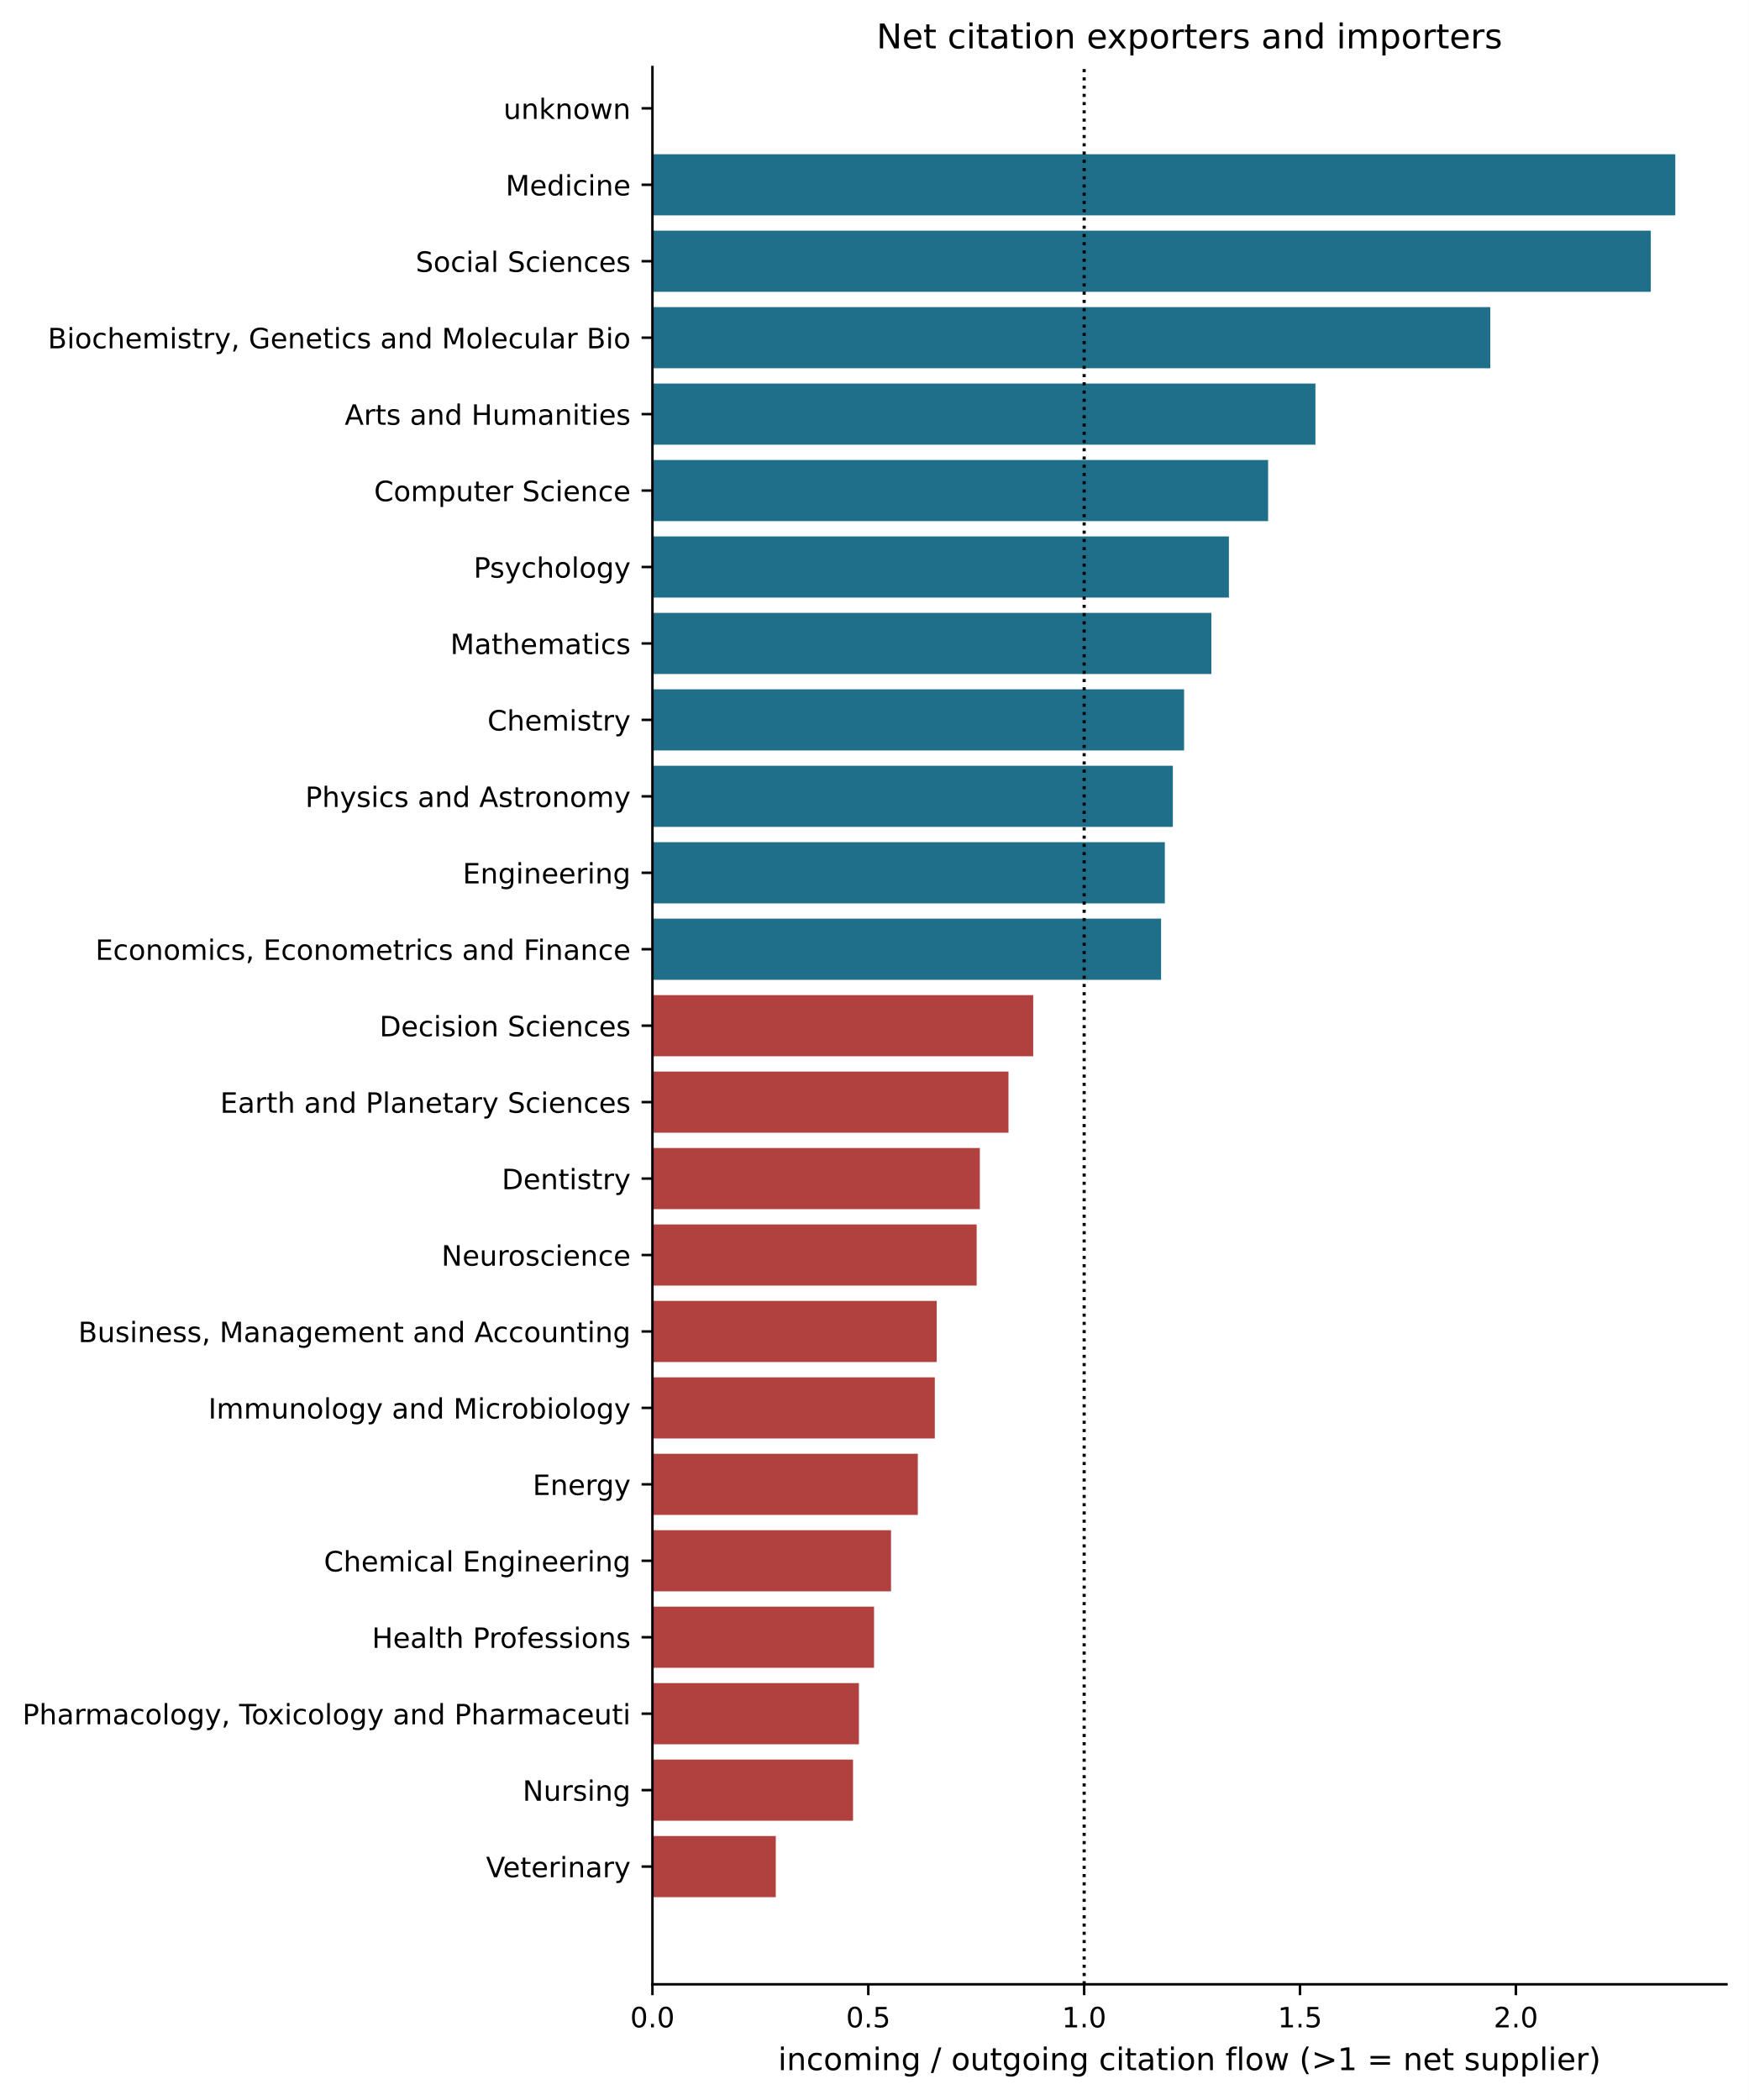
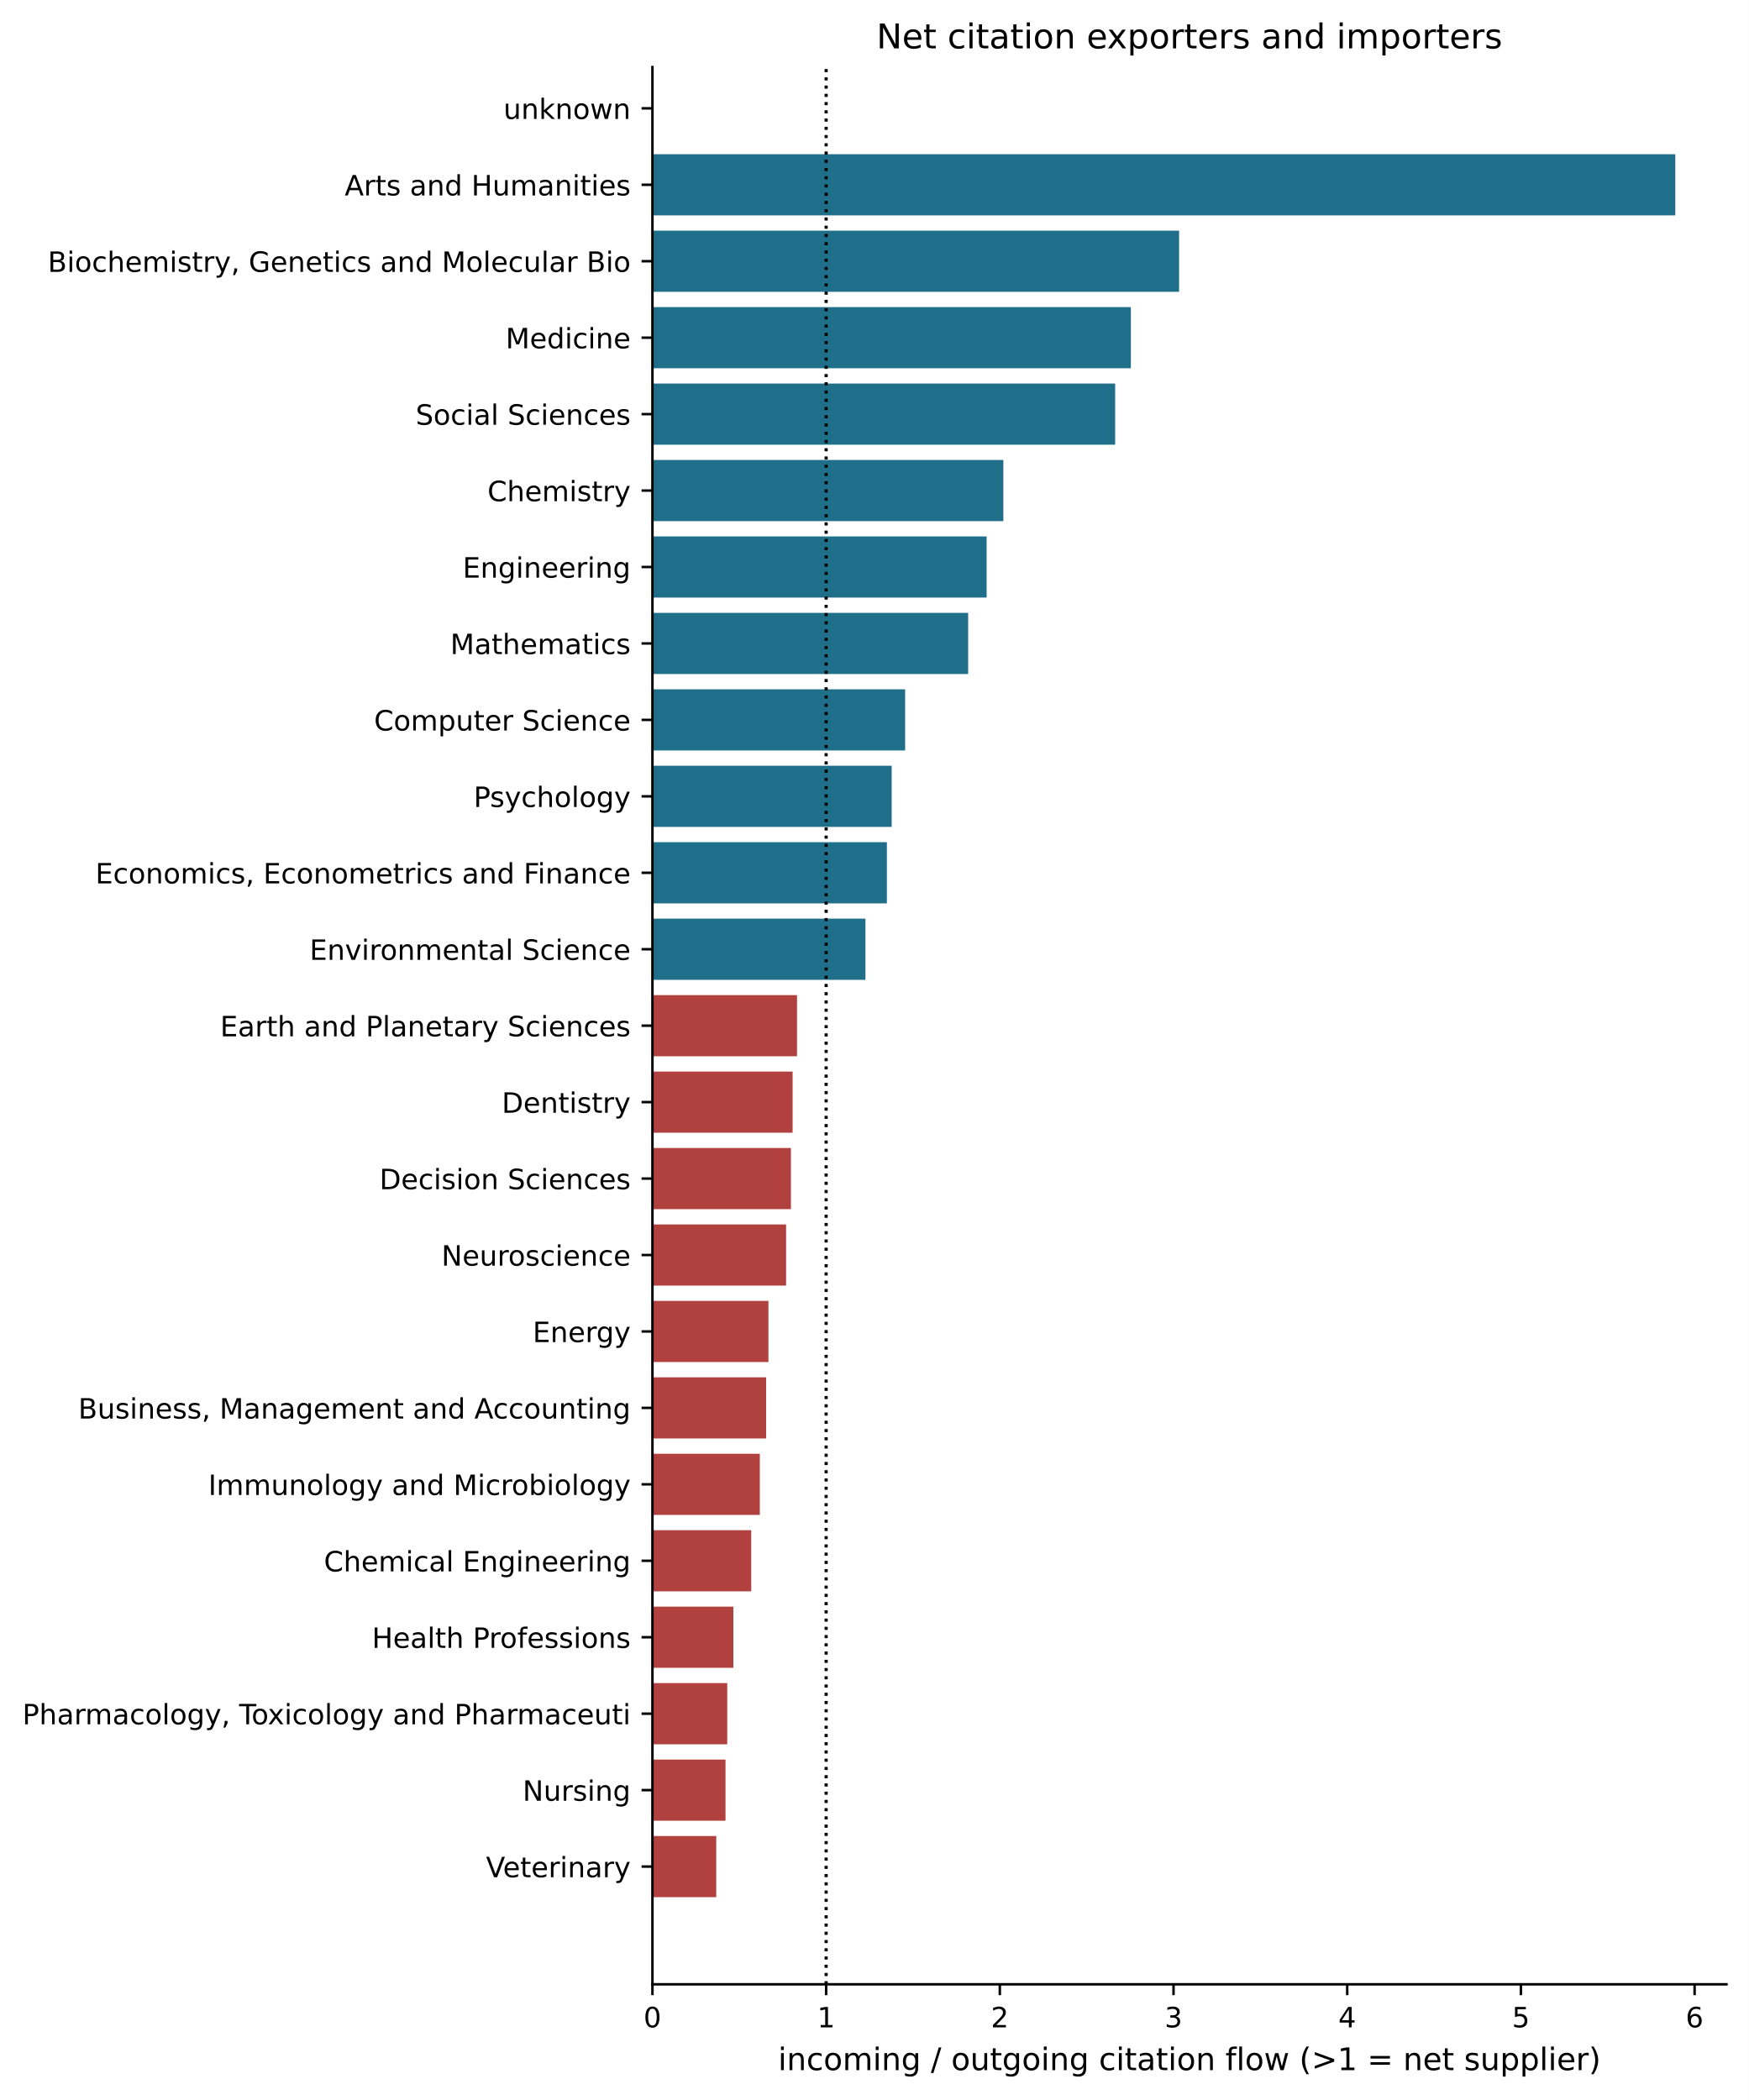
<svg xmlns="http://www.w3.org/2000/svg" xmlns:xlink="http://www.w3.org/1999/xlink" width="562.263pt" height="675.21pt" viewBox="0 0 562.263 675.21" version="1.1">
  <defs>
    <style type="text/css">*{stroke-linejoin: round; stroke-linecap: butt}</style>
  </defs>
  <g id="figure_1">
    <g id="patch_1">
      <path d="M 0 675.21  L 562.263 675.21  L 562.263 0  L 0 0  z " style="fill: #ffffff" />
    </g>
    <g id="axes_1">
      <g id="patch_2">
        <path d="M 209.764 638.009  L 555.063 638.009  L 555.063 21.558  L 209.764 21.558  z " style="fill: #ffffff" />
      </g>
      <g id="patch_3">
-         <path d="M 0 0  z " clip-path="url(#p86d4db52ef)" style="fill: #1f6f8b" />
+         <path d="M 0 0  z " clip-path="url(#p5c59b8a410)" style="fill: #1f6f8b" />
      </g>
      <g id="patch_4">
-         <path d="M 209.764 49.579  L 538.62 49.579  L 538.62 69.242  L 209.764 69.242  z " clip-path="url(#p86d4db52ef)" style="fill: #1f6f8b" />
+         <path d="M 209.764 49.579  L 538.62 49.579  L 538.62 69.242  L 209.764 69.242  z " clip-path="url(#p5c59b8a410)" style="fill: #1f6f8b" />
      </g>
      <g id="patch_5">
-         <path d="M 209.764 74.158  L 530.739 74.158  L 530.739 93.822  L 209.764 93.822  z " clip-path="url(#p86d4db52ef)" style="fill: #1f6f8b" />
+         <path d="M 209.764 74.158  L 379.086 74.158  L 379.086 93.822  L 209.764 93.822  z " clip-path="url(#p5c59b8a410)" style="fill: #1f6f8b" />
      </g>
      <g id="patch_6">
-         <path d="M 209.764 98.738  L 479.139 98.738  L 479.139 118.401  L 209.764 118.401  z " clip-path="url(#p86d4db52ef)" style="fill: #1f6f8b" />
+         <path d="M 209.764 98.738  L 363.577 98.738  L 363.577 118.401  L 209.764 118.401  z " clip-path="url(#p5c59b8a410)" style="fill: #1f6f8b" />
      </g>
      <g id="patch_7">
-         <path d="M 209.764 123.317  L 422.921 123.317  L 422.921 142.98  L 209.764 142.98  z " clip-path="url(#p86d4db52ef)" style="fill: #1f6f8b" />
+         <path d="M 209.764 123.317  L 358.528 123.317  L 358.528 142.98  L 209.764 142.98  z " clip-path="url(#p5c59b8a410)" style="fill: #1f6f8b" />
      </g>
      <g id="patch_8">
-         <path d="M 209.764 147.896  L 407.709 147.896  L 407.709 167.56  L 209.764 167.56  z " clip-path="url(#p86d4db52ef)" style="fill: #1f6f8b" />
+         <path d="M 209.764 147.896  L 322.582 147.896  L 322.582 167.56  L 209.764 167.56  z " clip-path="url(#p5c59b8a410)" style="fill: #1f6f8b" />
      </g>
      <g id="patch_9">
-         <path d="M 209.764 172.476  L 395.103 172.476  L 395.103 192.139  L 209.764 192.139  z " clip-path="url(#p86d4db52ef)" style="fill: #1f6f8b" />
+         <path d="M 209.764 172.476  L 317.207 172.476  L 317.207 192.139  L 209.764 192.139  z " clip-path="url(#p5c59b8a410)" style="fill: #1f6f8b" />
      </g>
      <g id="patch_10">
-         <path d="M 209.764 197.055  L 389.467 197.055  L 389.467 216.719  L 209.764 216.719  z " clip-path="url(#p86d4db52ef)" style="fill: #1f6f8b" />
+         <path d="M 209.764 197.055  L 311.272 197.055  L 311.272 216.719  L 209.764 216.719  z " clip-path="url(#p5c59b8a410)" style="fill: #1f6f8b" />
      </g>
      <g id="patch_11">
-         <path d="M 209.764 221.634  L 380.694 221.634  L 380.694 241.298  L 209.764 241.298  z " clip-path="url(#p86d4db52ef)" style="fill: #1f6f8b" />
+         <path d="M 209.764 221.634  L 291.005 221.634  L 291.005 241.298  L 209.764 241.298  z " clip-path="url(#p5c59b8a410)" style="fill: #1f6f8b" />
      </g>
      <g id="patch_12">
-         <path d="M 209.764 246.214  L 377.079 246.214  L 377.079 265.877  L 209.764 265.877  z " clip-path="url(#p86d4db52ef)" style="fill: #1f6f8b" />
+         <path d="M 209.764 246.214  L 286.684 246.214  L 286.684 265.877  L 209.764 265.877  z " clip-path="url(#p5c59b8a410)" style="fill: #1f6f8b" />
      </g>
      <g id="patch_13">
-         <path d="M 209.764 270.793  L 374.502 270.793  L 374.502 290.457  L 209.764 290.457  z " clip-path="url(#p86d4db52ef)" style="fill: #1f6f8b" />
+         <path d="M 209.764 270.793  L 285.141 270.793  L 285.141 290.457  L 209.764 290.457  z " clip-path="url(#p5c59b8a410)" style="fill: #1f6f8b" />
      </g>
      <g id="patch_14">
-         <path d="M 209.764 295.373  L 373.293 295.373  L 373.293 315.036  L 209.764 315.036  z " clip-path="url(#p86d4db52ef)" style="fill: #1f6f8b" />
+         <path d="M 209.764 295.373  L 278.245 295.373  L 278.245 315.036  L 209.764 315.036  z " clip-path="url(#p5c59b8a410)" style="fill: #1f6f8b" />
      </g>
      <g id="patch_15">
-         <path d="M 209.764 319.952  L 332.184 319.952  L 332.184 339.615  L 209.764 339.615  z " clip-path="url(#p86d4db52ef)" style="fill: #b0413e" />
+         <path d="M 209.764 319.952  L 256.248 319.952  L 256.248 339.615  L 209.764 339.615  z " clip-path="url(#p5c59b8a410)" style="fill: #b0413e" />
      </g>
      <g id="patch_16">
-         <path d="M 209.764 344.531  L 324.233 344.531  L 324.233 364.195  L 209.764 364.195  z " clip-path="url(#p86d4db52ef)" style="fill: #b0413e" />
+         <path d="M 209.764 344.531  L 254.833 344.531  L 254.833 364.195  L 209.764 364.195  z " clip-path="url(#p5c59b8a410)" style="fill: #b0413e" />
      </g>
      <g id="patch_17">
-         <path d="M 209.764 369.111  L 315.025 369.111  L 315.025 388.774  L 209.764 388.774  z " clip-path="url(#p86d4db52ef)" style="fill: #b0413e" />
+         <path d="M 209.764 369.111  L 254.292 369.111  L 254.292 388.774  L 209.764 388.774  z " clip-path="url(#p5c59b8a410)" style="fill: #b0413e" />
      </g>
      <g id="patch_18">
-         <path d="M 209.764 393.69  L 314.006 393.69  L 314.006 413.354  L 209.764 413.354  z " clip-path="url(#p86d4db52ef)" style="fill: #b0413e" />
+         <path d="M 209.764 393.69  L 252.734 393.69  L 252.734 413.354  L 209.764 413.354  z " clip-path="url(#p5c59b8a410)" style="fill: #b0413e" />
      </g>
      <g id="patch_19">
-         <path d="M 209.764 418.27  L 301.157 418.27  L 301.157 437.933  L 209.764 437.933  z " clip-path="url(#p86d4db52ef)" style="fill: #b0413e" />
+         <path d="M 209.764 418.27  L 247.052 418.27  L 247.052 437.933  L 209.764 437.933  z " clip-path="url(#p5c59b8a410)" style="fill: #b0413e" />
      </g>
      <g id="patch_20">
-         <path d="M 209.764 442.849  L 300.547 442.849  L 300.547 462.512  L 209.764 462.512  z " clip-path="url(#p86d4db52ef)" style="fill: #b0413e" />
+         <path d="M 209.764 442.849  L 246.316 442.849  L 246.316 462.512  L 209.764 462.512  z " clip-path="url(#p5c59b8a410)" style="fill: #b0413e" />
      </g>
      <g id="patch_21">
-         <path d="M 209.764 467.428  L 295.086 467.428  L 295.086 487.092  L 209.764 487.092  z " clip-path="url(#p86d4db52ef)" style="fill: #b0413e" />
+         <path d="M 209.764 467.428  L 244.29 467.428  L 244.29 487.092  L 209.764 487.092  z " clip-path="url(#p5c59b8a410)" style="fill: #b0413e" />
      </g>
      <g id="patch_22">
-         <path d="M 209.764 492.008  L 286.47 492.008  L 286.47 511.671  L 209.764 511.671  z " clip-path="url(#p86d4db52ef)" style="fill: #b0413e" />
+         <path d="M 209.764 492.008  L 241.523 492.008  L 241.523 511.671  L 209.764 511.671  z " clip-path="url(#p5c59b8a410)" style="fill: #b0413e" />
      </g>
      <g id="patch_23">
-         <path d="M 209.764 516.587  L 281.011 516.587  L 281.011 536.251  L 209.764 536.251  z " clip-path="url(#p86d4db52ef)" style="fill: #b0413e" />
+         <path d="M 209.764 516.587  L 235.778 516.587  L 235.778 536.251  L 209.764 536.251  z " clip-path="url(#p5c59b8a410)" style="fill: #b0413e" />
      </g>
      <g id="patch_24">
-         <path d="M 209.764 541.166  L 276.147 541.166  L 276.147 560.83  L 209.764 560.83  z " clip-path="url(#p86d4db52ef)" style="fill: #b0413e" />
+         <path d="M 209.764 541.166  L 233.814 541.166  L 233.814 560.83  L 209.764 560.83  z " clip-path="url(#p5c59b8a410)" style="fill: #b0413e" />
      </g>
      <g id="patch_25">
-         <path d="M 209.764 565.746  L 274.253 565.746  L 274.253 585.409  L 209.764 585.409  z " clip-path="url(#p86d4db52ef)" style="fill: #b0413e" />
+         <path d="M 209.764 565.746  L 233.257 565.746  L 233.257 585.409  L 209.764 585.409  z " clip-path="url(#p5c59b8a410)" style="fill: #b0413e" />
      </g>
      <g id="patch_26">
-         <path d="M 209.764 590.325  L 249.422 590.325  L 249.422 609.989  L 209.764 609.989  z " clip-path="url(#p86d4db52ef)" style="fill: #b0413e" />
+         <path d="M 209.764 590.325  L 230.282 590.325  L 230.282 609.989  L 209.764 609.989  z " clip-path="url(#p5c59b8a410)" style="fill: #b0413e" />
      </g>
      <g id="matplotlib.axis_1">
        <g id="xtick_1">
          <g id="line2d_1">
            <defs>
-               <path id="m06a4f97144" d="M 0 0  L 0 3.5  " style="stroke: #000000; stroke-width: 0.8" />
+               <path id="m8c02cec811" d="M 0 0  L 0 3.5  " style="stroke: #000000; stroke-width: 0.8" />
            </defs>
            <g>
-               <use xlink:href="#m06a4f97144" x="209.764" y="638.009" style="stroke: #000000; stroke-width: 0.8" />
+               <use xlink:href="#m8c02cec811" x="209.764" y="638.009" style="stroke: #000000; stroke-width: 0.8" />
            </g>
          </g>
          <g id="text_1">
-             <text style="font-size: 9px; font-family: 'DejaVu Sans', 'Bitstream Vera Sans', 'Computer Modern Sans Serif', 'Lucida Grande', 'Verdana', 'Geneva', 'Lucid', 'Arial', 'Helvetica', 'Avant Garde', sans-serif; text-anchor: middle" x="209.764" y="651.847" transform="rotate(-0 209.7644 651.8471)">0.0</text>
+             <text style="font-size: 9px; font-family: 'DejaVu Sans', 'Bitstream Vera Sans', 'Computer Modern Sans Serif', 'Lucida Grande', 'Verdana', 'Geneva', 'Lucid', 'Arial', 'Helvetica', 'Avant Garde', sans-serif; text-anchor: middle" x="209.764" y="651.847" transform="rotate(-0 209.7644 651.8471)">0</text>
          </g>
        </g>
        <g id="xtick_2">
          <g id="line2d_2">
            <g>
-               <use xlink:href="#m06a4f97144" x="279.164" y="638.009" style="stroke: #000000; stroke-width: 0.8" />
+               <use xlink:href="#m8c02cec811" x="265.608" y="638.009" style="stroke: #000000; stroke-width: 0.8" />
            </g>
          </g>
          <g id="text_2">
-             <text style="font-size: 9px; font-family: 'DejaVu Sans', 'Bitstream Vera Sans', 'Computer Modern Sans Serif', 'Lucida Grande', 'Verdana', 'Geneva', 'Lucid', 'Arial', 'Helvetica', 'Avant Garde', sans-serif; text-anchor: middle" x="279.164" y="651.847" transform="rotate(-0 279.1643 651.8471)">0.5</text>
+             <text style="font-size: 9px; font-family: 'DejaVu Sans', 'Bitstream Vera Sans', 'Computer Modern Sans Serif', 'Lucida Grande', 'Verdana', 'Geneva', 'Lucid', 'Arial', 'Helvetica', 'Avant Garde', sans-serif; text-anchor: middle" x="265.608" y="651.847" transform="rotate(-0 265.6079 651.8471)">1</text>
          </g>
        </g>
        <g id="xtick_3">
          <g id="line2d_3">
            <g>
-               <use xlink:href="#m06a4f97144" x="348.564" y="638.009" style="stroke: #000000; stroke-width: 0.8" />
+               <use xlink:href="#m8c02cec811" x="321.451" y="638.009" style="stroke: #000000; stroke-width: 0.8" />
            </g>
          </g>
          <g id="text_3">
-             <text style="font-size: 9px; font-family: 'DejaVu Sans', 'Bitstream Vera Sans', 'Computer Modern Sans Serif', 'Lucida Grande', 'Verdana', 'Geneva', 'Lucid', 'Arial', 'Helvetica', 'Avant Garde', sans-serif; text-anchor: middle" x="348.564" y="651.847" transform="rotate(-0 348.5643 651.8471)">1.0</text>
+             <text style="font-size: 9px; font-family: 'DejaVu Sans', 'Bitstream Vera Sans', 'Computer Modern Sans Serif', 'Lucida Grande', 'Verdana', 'Geneva', 'Lucid', 'Arial', 'Helvetica', 'Avant Garde', sans-serif; text-anchor: middle" x="321.451" y="651.847" transform="rotate(-0 321.4513 651.8471)">2</text>
          </g>
        </g>
        <g id="xtick_4">
          <g id="line2d_4">
            <g>
-               <use xlink:href="#m06a4f97144" x="417.964" y="638.009" style="stroke: #000000; stroke-width: 0.8" />
+               <use xlink:href="#m8c02cec811" x="377.295" y="638.009" style="stroke: #000000; stroke-width: 0.8" />
            </g>
          </g>
          <g id="text_4">
-             <text style="font-size: 9px; font-family: 'DejaVu Sans', 'Bitstream Vera Sans', 'Computer Modern Sans Serif', 'Lucida Grande', 'Verdana', 'Geneva', 'Lucid', 'Arial', 'Helvetica', 'Avant Garde', sans-serif; text-anchor: middle" x="417.964" y="651.847" transform="rotate(-0 417.9643 651.8471)">1.5</text>
+             <text style="font-size: 9px; font-family: 'DejaVu Sans', 'Bitstream Vera Sans', 'Computer Modern Sans Serif', 'Lucida Grande', 'Verdana', 'Geneva', 'Lucid', 'Arial', 'Helvetica', 'Avant Garde', sans-serif; text-anchor: middle" x="377.295" y="651.847" transform="rotate(-0 377.2948 651.8471)">3</text>
          </g>
        </g>
        <g id="xtick_5">
          <g id="line2d_5">
            <g>
-               <use xlink:href="#m06a4f97144" x="487.364" y="638.009" style="stroke: #000000; stroke-width: 0.8" />
+               <use xlink:href="#m8c02cec811" x="433.138" y="638.009" style="stroke: #000000; stroke-width: 0.8" />
            </g>
          </g>
          <g id="text_5">
-             <text style="font-size: 9px; font-family: 'DejaVu Sans', 'Bitstream Vera Sans', 'Computer Modern Sans Serif', 'Lucida Grande', 'Verdana', 'Geneva', 'Lucid', 'Arial', 'Helvetica', 'Avant Garde', sans-serif; text-anchor: middle" x="487.364" y="651.847" transform="rotate(-0 487.3643 651.8471)">2.0</text>
-           </g>
-         </g>
-         <g id="text_6">
+             <text style="font-size: 9px; font-family: 'DejaVu Sans', 'Bitstream Vera Sans', 'Computer Modern Sans Serif', 'Lucida Grande', 'Verdana', 'Geneva', 'Lucid', 'Arial', 'Helvetica', 'Avant Garde', sans-serif; text-anchor: middle" x="433.138" y="651.847" transform="rotate(-0 433.1383 651.8471)">4</text>
+           </g>
+         </g>
+         <g id="xtick_6">
+           <g id="line2d_6">
+             <g>
+               <use xlink:href="#m8c02cec811" x="488.982" y="638.009" style="stroke: #000000; stroke-width: 0.8" />
+             </g>
+           </g>
+           <g id="text_6">
+             <text style="font-size: 9px; font-family: 'DejaVu Sans', 'Bitstream Vera Sans', 'Computer Modern Sans Serif', 'Lucida Grande', 'Verdana', 'Geneva', 'Lucid', 'Arial', 'Helvetica', 'Avant Garde', sans-serif; text-anchor: middle" x="488.982" y="651.847" transform="rotate(-0 488.9818 651.8471)">5</text>
+           </g>
+         </g>
+         <g id="xtick_7">
+           <g id="line2d_7">
+             <g>
+               <use xlink:href="#m8c02cec811" x="544.825" y="638.009" style="stroke: #000000; stroke-width: 0.8" />
+             </g>
+           </g>
+           <g id="text_7">
+             <text style="font-size: 9px; font-family: 'DejaVu Sans', 'Bitstream Vera Sans', 'Computer Modern Sans Serif', 'Lucida Grande', 'Verdana', 'Geneva', 'Lucid', 'Arial', 'Helvetica', 'Avant Garde', sans-serif; text-anchor: middle" x="544.825" y="651.847" transform="rotate(-0 544.8253 651.8471)">6</text>
+           </g>
+         </g>
+         <g id="text_8">
          <text style="font-size: 10px; font-family: 'DejaVu Sans', 'Bitstream Vera Sans', 'Computer Modern Sans Serif', 'Lucida Grande', 'Verdana', 'Geneva', 'Lucid', 'Arial', 'Helvetica', 'Avant Garde', sans-serif; text-anchor: middle" x="382.414" y="665.608" transform="rotate(-0 382.4138 665.6076)">incoming / outgoing citation flow  (&gt;1 = net supplier)</text>
        </g>
      </g>
      <g id="matplotlib.axis_2">
        <g id="ytick_1">
-           <g id="line2d_6">
+           <g id="line2d_8">
            <defs>
-               <path id="mdd00370a38" d="M 0 0  L -3.5 0  " style="stroke: #000000; stroke-width: 0.8" />
+               <path id="me75daa19a9" d="M 0 0  L -3.5 0  " style="stroke: #000000; stroke-width: 0.8" />
            </defs>
            <g>
-               <use xlink:href="#mdd00370a38" x="209.764" y="34.831" style="stroke: #000000; stroke-width: 0.8" />
-             </g>
-           </g>
-           <g id="text_7">
+               <use xlink:href="#me75daa19a9" x="209.764" y="34.831" style="stroke: #000000; stroke-width: 0.8" />
+             </g>
+           </g>
+           <g id="text_9">
            <text style="font-size: 9px; font-family: 'DejaVu Sans', 'Bitstream Vera Sans', 'Computer Modern Sans Serif', 'Lucida Grande', 'Verdana', 'Geneva', 'Lucid', 'Arial', 'Helvetica', 'Avant Garde', sans-serif; text-anchor: end" x="202.764" y="38.25" transform="rotate(-0 202.7644 38.25044)">unknown</text>
          </g>
        </g>
        <g id="ytick_2">
-           <g id="line2d_7">
-             <g>
-               <use xlink:href="#mdd00370a38" x="209.764" y="59.411" style="stroke: #000000; stroke-width: 0.8" />
-             </g>
-           </g>
-           <g id="text_8">
-             <text style="font-size: 9px; font-family: 'DejaVu Sans', 'Bitstream Vera Sans', 'Computer Modern Sans Serif', 'Lucida Grande', 'Verdana', 'Geneva', 'Lucid', 'Arial', 'Helvetica', 'Avant Garde', sans-serif; text-anchor: end" x="202.764" y="62.83" transform="rotate(-0 202.7644 62.82983)">Medicine</text>
+           <g id="line2d_9">
+             <g>
+               <use xlink:href="#me75daa19a9" x="209.764" y="59.411" style="stroke: #000000; stroke-width: 0.8" />
+             </g>
+           </g>
+           <g id="text_10">
+             <text style="font-size: 9px; font-family: 'DejaVu Sans', 'Bitstream Vera Sans', 'Computer Modern Sans Serif', 'Lucida Grande', 'Verdana', 'Geneva', 'Lucid', 'Arial', 'Helvetica', 'Avant Garde', sans-serif; text-anchor: end" x="202.764" y="62.83" transform="rotate(-0 202.7644 62.82983)">Arts and Humanities</text>
          </g>
        </g>
        <g id="ytick_3">
-           <g id="line2d_8">
-             <g>
-               <use xlink:href="#mdd00370a38" x="209.764" y="83.99" style="stroke: #000000; stroke-width: 0.8" />
-             </g>
-           </g>
-           <g id="text_9">
-             <text style="font-size: 9px; font-family: 'DejaVu Sans', 'Bitstream Vera Sans', 'Computer Modern Sans Serif', 'Lucida Grande', 'Verdana', 'Geneva', 'Lucid', 'Arial', 'Helvetica', 'Avant Garde', sans-serif; text-anchor: end" x="202.764" y="87.409" transform="rotate(-0 202.7644 87.40921)">Social Sciences</text>
+           <g id="line2d_10">
+             <g>
+               <use xlink:href="#me75daa19a9" x="209.764" y="83.99" style="stroke: #000000; stroke-width: 0.8" />
+             </g>
+           </g>
+           <g id="text_11">
+             <text style="font-size: 9px; font-family: 'DejaVu Sans', 'Bitstream Vera Sans', 'Computer Modern Sans Serif', 'Lucida Grande', 'Verdana', 'Geneva', 'Lucid', 'Arial', 'Helvetica', 'Avant Garde', sans-serif; text-anchor: end" x="202.764" y="87.409" transform="rotate(-0 202.7644 87.40921)">Biochemistry, Genetics and Molecular Bio</text>
          </g>
        </g>
        <g id="ytick_4">
-           <g id="line2d_9">
-             <g>
-               <use xlink:href="#mdd00370a38" x="209.764" y="108.569" style="stroke: #000000; stroke-width: 0.8" />
-             </g>
-           </g>
-           <g id="text_10">
-             <text style="font-size: 9px; font-family: 'DejaVu Sans', 'Bitstream Vera Sans', 'Computer Modern Sans Serif', 'Lucida Grande', 'Verdana', 'Geneva', 'Lucid', 'Arial', 'Helvetica', 'Avant Garde', sans-serif; text-anchor: end" x="202.764" y="111.989" transform="rotate(-0 202.7644 111.9886)">Biochemistry, Genetics and Molecular Bio</text>
+           <g id="line2d_11">
+             <g>
+               <use xlink:href="#me75daa19a9" x="209.764" y="108.569" style="stroke: #000000; stroke-width: 0.8" />
+             </g>
+           </g>
+           <g id="text_12">
+             <text style="font-size: 9px; font-family: 'DejaVu Sans', 'Bitstream Vera Sans', 'Computer Modern Sans Serif', 'Lucida Grande', 'Verdana', 'Geneva', 'Lucid', 'Arial', 'Helvetica', 'Avant Garde', sans-serif; text-anchor: end" x="202.764" y="111.989" transform="rotate(-0 202.7644 111.9886)">Medicine</text>
          </g>
        </g>
        <g id="ytick_5">
-           <g id="line2d_10">
-             <g>
-               <use xlink:href="#mdd00370a38" x="209.764" y="133.149" style="stroke: #000000; stroke-width: 0.8" />
-             </g>
-           </g>
-           <g id="text_11">
-             <text style="font-size: 9px; font-family: 'DejaVu Sans', 'Bitstream Vera Sans', 'Computer Modern Sans Serif', 'Lucida Grande', 'Verdana', 'Geneva', 'Lucid', 'Arial', 'Helvetica', 'Avant Garde', sans-serif; text-anchor: end" x="202.764" y="136.568" transform="rotate(-0 202.7644 136.568)">Arts and Humanities</text>
+           <g id="line2d_12">
+             <g>
+               <use xlink:href="#me75daa19a9" x="209.764" y="133.149" style="stroke: #000000; stroke-width: 0.8" />
+             </g>
+           </g>
+           <g id="text_13">
+             <text style="font-size: 9px; font-family: 'DejaVu Sans', 'Bitstream Vera Sans', 'Computer Modern Sans Serif', 'Lucida Grande', 'Verdana', 'Geneva', 'Lucid', 'Arial', 'Helvetica', 'Avant Garde', sans-serif; text-anchor: end" x="202.764" y="136.568" transform="rotate(-0 202.7644 136.568)">Social Sciences</text>
          </g>
        </g>
        <g id="ytick_6">
-           <g id="line2d_11">
-             <g>
-               <use xlink:href="#mdd00370a38" x="209.764" y="157.728" style="stroke: #000000; stroke-width: 0.8" />
-             </g>
-           </g>
-           <g id="text_12">
-             <text style="font-size: 9px; font-family: 'DejaVu Sans', 'Bitstream Vera Sans', 'Computer Modern Sans Serif', 'Lucida Grande', 'Verdana', 'Geneva', 'Lucid', 'Arial', 'Helvetica', 'Avant Garde', sans-serif; text-anchor: end" x="202.764" y="161.147" transform="rotate(-0 202.7644 161.1474)">Computer Science</text>
+           <g id="line2d_13">
+             <g>
+               <use xlink:href="#me75daa19a9" x="209.764" y="157.728" style="stroke: #000000; stroke-width: 0.8" />
+             </g>
+           </g>
+           <g id="text_14">
+             <text style="font-size: 9px; font-family: 'DejaVu Sans', 'Bitstream Vera Sans', 'Computer Modern Sans Serif', 'Lucida Grande', 'Verdana', 'Geneva', 'Lucid', 'Arial', 'Helvetica', 'Avant Garde', sans-serif; text-anchor: end" x="202.764" y="161.147" transform="rotate(-0 202.7644 161.1474)">Chemistry</text>
          </g>
        </g>
        <g id="ytick_7">
-           <g id="line2d_12">
-             <g>
-               <use xlink:href="#mdd00370a38" x="209.764" y="182.307" style="stroke: #000000; stroke-width: 0.8" />
-             </g>
-           </g>
-           <g id="text_13">
-             <text style="font-size: 9px; font-family: 'DejaVu Sans', 'Bitstream Vera Sans', 'Computer Modern Sans Serif', 'Lucida Grande', 'Verdana', 'Geneva', 'Lucid', 'Arial', 'Helvetica', 'Avant Garde', sans-serif; text-anchor: end" x="202.764" y="185.727" transform="rotate(-0 202.7644 185.7267)">Psychology</text>
+           <g id="line2d_14">
+             <g>
+               <use xlink:href="#me75daa19a9" x="209.764" y="182.307" style="stroke: #000000; stroke-width: 0.8" />
+             </g>
+           </g>
+           <g id="text_15">
+             <text style="font-size: 9px; font-family: 'DejaVu Sans', 'Bitstream Vera Sans', 'Computer Modern Sans Serif', 'Lucida Grande', 'Verdana', 'Geneva', 'Lucid', 'Arial', 'Helvetica', 'Avant Garde', sans-serif; text-anchor: end" x="202.764" y="185.727" transform="rotate(-0 202.7644 185.7267)">Engineering</text>
          </g>
        </g>
        <g id="ytick_8">
-           <g id="line2d_13">
-             <g>
-               <use xlink:href="#mdd00370a38" x="209.764" y="206.887" style="stroke: #000000; stroke-width: 0.8" />
-             </g>
-           </g>
-           <g id="text_14">
+           <g id="line2d_15">
+             <g>
+               <use xlink:href="#me75daa19a9" x="209.764" y="206.887" style="stroke: #000000; stroke-width: 0.8" />
+             </g>
+           </g>
+           <g id="text_16">
            <text style="font-size: 9px; font-family: 'DejaVu Sans', 'Bitstream Vera Sans', 'Computer Modern Sans Serif', 'Lucida Grande', 'Verdana', 'Geneva', 'Lucid', 'Arial', 'Helvetica', 'Avant Garde', sans-serif; text-anchor: end" x="202.764" y="210.306" transform="rotate(-0 202.7644 210.3061)">Mathematics</text>
          </g>
        </g>
        <g id="ytick_9">
-           <g id="line2d_14">
-             <g>
-               <use xlink:href="#mdd00370a38" x="209.764" y="231.466" style="stroke: #000000; stroke-width: 0.8" />
-             </g>
-           </g>
-           <g id="text_15">
-             <text style="font-size: 9px; font-family: 'DejaVu Sans', 'Bitstream Vera Sans', 'Computer Modern Sans Serif', 'Lucida Grande', 'Verdana', 'Geneva', 'Lucid', 'Arial', 'Helvetica', 'Avant Garde', sans-serif; text-anchor: end" x="202.764" y="234.886" transform="rotate(-0 202.7644 234.8855)">Chemistry</text>
+           <g id="line2d_16">
+             <g>
+               <use xlink:href="#me75daa19a9" x="209.764" y="231.466" style="stroke: #000000; stroke-width: 0.8" />
+             </g>
+           </g>
+           <g id="text_17">
+             <text style="font-size: 9px; font-family: 'DejaVu Sans', 'Bitstream Vera Sans', 'Computer Modern Sans Serif', 'Lucida Grande', 'Verdana', 'Geneva', 'Lucid', 'Arial', 'Helvetica', 'Avant Garde', sans-serif; text-anchor: end" x="202.764" y="234.886" transform="rotate(-0 202.7644 234.8855)">Computer Science</text>
          </g>
        </g>
        <g id="ytick_10">
-           <g id="line2d_15">
-             <g>
-               <use xlink:href="#mdd00370a38" x="209.764" y="256.046" style="stroke: #000000; stroke-width: 0.8" />
-             </g>
-           </g>
-           <g id="text_16">
-             <text style="font-size: 9px; font-family: 'DejaVu Sans', 'Bitstream Vera Sans', 'Computer Modern Sans Serif', 'Lucida Grande', 'Verdana', 'Geneva', 'Lucid', 'Arial', 'Helvetica', 'Avant Garde', sans-serif; text-anchor: end" x="202.764" y="259.465" transform="rotate(-0 202.7644 259.4649)">Physics and Astronomy</text>
+           <g id="line2d_17">
+             <g>
+               <use xlink:href="#me75daa19a9" x="209.764" y="256.046" style="stroke: #000000; stroke-width: 0.8" />
+             </g>
+           </g>
+           <g id="text_18">
+             <text style="font-size: 9px; font-family: 'DejaVu Sans', 'Bitstream Vera Sans', 'Computer Modern Sans Serif', 'Lucida Grande', 'Verdana', 'Geneva', 'Lucid', 'Arial', 'Helvetica', 'Avant Garde', sans-serif; text-anchor: end" x="202.764" y="259.465" transform="rotate(-0 202.7644 259.4649)">Psychology</text>
          </g>
        </g>
        <g id="ytick_11">
-           <g id="line2d_16">
-             <g>
-               <use xlink:href="#mdd00370a38" x="209.764" y="280.625" style="stroke: #000000; stroke-width: 0.8" />
-             </g>
-           </g>
-           <g id="text_17">
-             <text style="font-size: 9px; font-family: 'DejaVu Sans', 'Bitstream Vera Sans', 'Computer Modern Sans Serif', 'Lucida Grande', 'Verdana', 'Geneva', 'Lucid', 'Arial', 'Helvetica', 'Avant Garde', sans-serif; text-anchor: end" x="202.764" y="284.044" transform="rotate(-0 202.7644 284.0443)">Engineering</text>
+           <g id="line2d_18">
+             <g>
+               <use xlink:href="#me75daa19a9" x="209.764" y="280.625" style="stroke: #000000; stroke-width: 0.8" />
+             </g>
+           </g>
+           <g id="text_19">
+             <text style="font-size: 9px; font-family: 'DejaVu Sans', 'Bitstream Vera Sans', 'Computer Modern Sans Serif', 'Lucida Grande', 'Verdana', 'Geneva', 'Lucid', 'Arial', 'Helvetica', 'Avant Garde', sans-serif; text-anchor: end" x="202.764" y="284.044" transform="rotate(-0 202.7644 284.0443)">Economics, Econometrics and Finance</text>
          </g>
        </g>
        <g id="ytick_12">
-           <g id="line2d_17">
-             <g>
-               <use xlink:href="#mdd00370a38" x="209.764" y="305.204" style="stroke: #000000; stroke-width: 0.8" />
-             </g>
-           </g>
-           <g id="text_18">
-             <text style="font-size: 9px; font-family: 'DejaVu Sans', 'Bitstream Vera Sans', 'Computer Modern Sans Serif', 'Lucida Grande', 'Verdana', 'Geneva', 'Lucid', 'Arial', 'Helvetica', 'Avant Garde', sans-serif; text-anchor: end" x="202.764" y="308.624" transform="rotate(-0 202.7644 308.6236)">Economics, Econometrics and Finance</text>
+           <g id="line2d_19">
+             <g>
+               <use xlink:href="#me75daa19a9" x="209.764" y="305.204" style="stroke: #000000; stroke-width: 0.8" />
+             </g>
+           </g>
+           <g id="text_20">
+             <text style="font-size: 9px; font-family: 'DejaVu Sans', 'Bitstream Vera Sans', 'Computer Modern Sans Serif', 'Lucida Grande', 'Verdana', 'Geneva', 'Lucid', 'Arial', 'Helvetica', 'Avant Garde', sans-serif; text-anchor: end" x="202.764" y="308.624" transform="rotate(-0 202.7644 308.6236)">Environmental Science</text>
          </g>
        </g>
        <g id="ytick_13">
-           <g id="line2d_18">
-             <g>
-               <use xlink:href="#mdd00370a38" x="209.764" y="329.784" style="stroke: #000000; stroke-width: 0.8" />
-             </g>
-           </g>
-           <g id="text_19">
-             <text style="font-size: 9px; font-family: 'DejaVu Sans', 'Bitstream Vera Sans', 'Computer Modern Sans Serif', 'Lucida Grande', 'Verdana', 'Geneva', 'Lucid', 'Arial', 'Helvetica', 'Avant Garde', sans-serif; text-anchor: end" x="202.764" y="333.203" transform="rotate(-0 202.7644 333.203)">Decision Sciences</text>
+           <g id="line2d_20">
+             <g>
+               <use xlink:href="#me75daa19a9" x="209.764" y="329.784" style="stroke: #000000; stroke-width: 0.8" />
+             </g>
+           </g>
+           <g id="text_21">
+             <text style="font-size: 9px; font-family: 'DejaVu Sans', 'Bitstream Vera Sans', 'Computer Modern Sans Serif', 'Lucida Grande', 'Verdana', 'Geneva', 'Lucid', 'Arial', 'Helvetica', 'Avant Garde', sans-serif; text-anchor: end" x="202.764" y="333.203" transform="rotate(-0 202.7644 333.203)">Earth and Planetary Sciences</text>
          </g>
        </g>
        <g id="ytick_14">
-           <g id="line2d_19">
-             <g>
-               <use xlink:href="#mdd00370a38" x="209.764" y="354.363" style="stroke: #000000; stroke-width: 0.8" />
-             </g>
-           </g>
-           <g id="text_20">
-             <text style="font-size: 9px; font-family: 'DejaVu Sans', 'Bitstream Vera Sans', 'Computer Modern Sans Serif', 'Lucida Grande', 'Verdana', 'Geneva', 'Lucid', 'Arial', 'Helvetica', 'Avant Garde', sans-serif; text-anchor: end" x="202.764" y="357.782" transform="rotate(-0 202.7644 357.7824)">Earth and Planetary Sciences</text>
+           <g id="line2d_21">
+             <g>
+               <use xlink:href="#me75daa19a9" x="209.764" y="354.363" style="stroke: #000000; stroke-width: 0.8" />
+             </g>
+           </g>
+           <g id="text_22">
+             <text style="font-size: 9px; font-family: 'DejaVu Sans', 'Bitstream Vera Sans', 'Computer Modern Sans Serif', 'Lucida Grande', 'Verdana', 'Geneva', 'Lucid', 'Arial', 'Helvetica', 'Avant Garde', sans-serif; text-anchor: end" x="202.764" y="357.782" transform="rotate(-0 202.7644 357.7824)">Dentistry</text>
          </g>
        </g>
        <g id="ytick_15">
-           <g id="line2d_20">
-             <g>
-               <use xlink:href="#mdd00370a38" x="209.764" y="378.942" style="stroke: #000000; stroke-width: 0.8" />
-             </g>
-           </g>
-           <g id="text_21">
-             <text style="font-size: 9px; font-family: 'DejaVu Sans', 'Bitstream Vera Sans', 'Computer Modern Sans Serif', 'Lucida Grande', 'Verdana', 'Geneva', 'Lucid', 'Arial', 'Helvetica', 'Avant Garde', sans-serif; text-anchor: end" x="202.764" y="382.362" transform="rotate(-0 202.7644 382.3618)">Dentistry</text>
+           <g id="line2d_22">
+             <g>
+               <use xlink:href="#me75daa19a9" x="209.764" y="378.942" style="stroke: #000000; stroke-width: 0.8" />
+             </g>
+           </g>
+           <g id="text_23">
+             <text style="font-size: 9px; font-family: 'DejaVu Sans', 'Bitstream Vera Sans', 'Computer Modern Sans Serif', 'Lucida Grande', 'Verdana', 'Geneva', 'Lucid', 'Arial', 'Helvetica', 'Avant Garde', sans-serif; text-anchor: end" x="202.764" y="382.362" transform="rotate(-0 202.7644 382.3618)">Decision Sciences</text>
          </g>
        </g>
        <g id="ytick_16">
-           <g id="line2d_21">
-             <g>
-               <use xlink:href="#mdd00370a38" x="209.764" y="403.522" style="stroke: #000000; stroke-width: 0.8" />
-             </g>
-           </g>
-           <g id="text_22">
+           <g id="line2d_23">
+             <g>
+               <use xlink:href="#me75daa19a9" x="209.764" y="403.522" style="stroke: #000000; stroke-width: 0.8" />
+             </g>
+           </g>
+           <g id="text_24">
            <text style="font-size: 9px; font-family: 'DejaVu Sans', 'Bitstream Vera Sans', 'Computer Modern Sans Serif', 'Lucida Grande', 'Verdana', 'Geneva', 'Lucid', 'Arial', 'Helvetica', 'Avant Garde', sans-serif; text-anchor: end" x="202.764" y="406.941" transform="rotate(-0 202.7644 406.9412)">Neuroscience</text>
          </g>
        </g>
        <g id="ytick_17">
-           <g id="line2d_22">
-             <g>
-               <use xlink:href="#mdd00370a38" x="209.764" y="428.101" style="stroke: #000000; stroke-width: 0.8" />
-             </g>
-           </g>
-           <g id="text_23">
-             <text style="font-size: 9px; font-family: 'DejaVu Sans', 'Bitstream Vera Sans', 'Computer Modern Sans Serif', 'Lucida Grande', 'Verdana', 'Geneva', 'Lucid', 'Arial', 'Helvetica', 'Avant Garde', sans-serif; text-anchor: end" x="202.764" y="431.521" transform="rotate(-0 202.7644 431.5206)">Business, Management and Accounting</text>
+           <g id="line2d_24">
+             <g>
+               <use xlink:href="#me75daa19a9" x="209.764" y="428.101" style="stroke: #000000; stroke-width: 0.8" />
+             </g>
+           </g>
+           <g id="text_25">
+             <text style="font-size: 9px; font-family: 'DejaVu Sans', 'Bitstream Vera Sans', 'Computer Modern Sans Serif', 'Lucida Grande', 'Verdana', 'Geneva', 'Lucid', 'Arial', 'Helvetica', 'Avant Garde', sans-serif; text-anchor: end" x="202.764" y="431.52" transform="rotate(-0 202.7644 431.5202)">Energy</text>
          </g>
        </g>
        <g id="ytick_18">
-           <g id="line2d_23">
-             <g>
-               <use xlink:href="#mdd00370a38" x="209.764" y="452.681" style="stroke: #000000; stroke-width: 0.8" />
-             </g>
-           </g>
-           <g id="text_24">
-             <text style="font-size: 9px; font-family: 'DejaVu Sans', 'Bitstream Vera Sans', 'Computer Modern Sans Serif', 'Lucida Grande', 'Verdana', 'Geneva', 'Lucid', 'Arial', 'Helvetica', 'Avant Garde', sans-serif; text-anchor: end" x="202.764" y="456.1" transform="rotate(-0 202.7644 456.0999)">Immunology and Microbiology</text>
+           <g id="line2d_25">
+             <g>
+               <use xlink:href="#me75daa19a9" x="209.764" y="452.681" style="stroke: #000000; stroke-width: 0.8" />
+             </g>
+           </g>
+           <g id="text_26">
+             <text style="font-size: 9px; font-family: 'DejaVu Sans', 'Bitstream Vera Sans', 'Computer Modern Sans Serif', 'Lucida Grande', 'Verdana', 'Geneva', 'Lucid', 'Arial', 'Helvetica', 'Avant Garde', sans-serif; text-anchor: end" x="202.764" y="456.1" transform="rotate(-0 202.7644 456.0999)">Business, Management and Accounting</text>
          </g>
        </g>
        <g id="ytick_19">
-           <g id="line2d_24">
-             <g>
-               <use xlink:href="#mdd00370a38" x="209.764" y="477.26" style="stroke: #000000; stroke-width: 0.8" />
-             </g>
-           </g>
-           <g id="text_25">
-             <text style="font-size: 9px; font-family: 'DejaVu Sans', 'Bitstream Vera Sans', 'Computer Modern Sans Serif', 'Lucida Grande', 'Verdana', 'Geneva', 'Lucid', 'Arial', 'Helvetica', 'Avant Garde', sans-serif; text-anchor: end" x="202.764" y="480.679" transform="rotate(-0 202.7644 480.679)">Energy</text>
+           <g id="line2d_26">
+             <g>
+               <use xlink:href="#me75daa19a9" x="209.764" y="477.26" style="stroke: #000000; stroke-width: 0.8" />
+             </g>
+           </g>
+           <g id="text_27">
+             <text style="font-size: 9px; font-family: 'DejaVu Sans', 'Bitstream Vera Sans', 'Computer Modern Sans Serif', 'Lucida Grande', 'Verdana', 'Geneva', 'Lucid', 'Arial', 'Helvetica', 'Avant Garde', sans-serif; text-anchor: end" x="202.764" y="480.679" transform="rotate(-0 202.7644 480.6793)">Immunology and Microbiology</text>
          </g>
        </g>
        <g id="ytick_20">
-           <g id="line2d_25">
-             <g>
-               <use xlink:href="#mdd00370a38" x="209.764" y="501.839" style="stroke: #000000; stroke-width: 0.8" />
-             </g>
-           </g>
-           <g id="text_26">
+           <g id="line2d_27">
+             <g>
+               <use xlink:href="#me75daa19a9" x="209.764" y="501.839" style="stroke: #000000; stroke-width: 0.8" />
+             </g>
+           </g>
+           <g id="text_28">
            <text style="font-size: 9px; font-family: 'DejaVu Sans', 'Bitstream Vera Sans', 'Computer Modern Sans Serif', 'Lucida Grande', 'Verdana', 'Geneva', 'Lucid', 'Arial', 'Helvetica', 'Avant Garde', sans-serif; text-anchor: end" x="202.764" y="505.259" transform="rotate(-0 202.7644 505.2587)">Chemical Engineering</text>
          </g>
        </g>
        <g id="ytick_21">
-           <g id="line2d_26">
-             <g>
-               <use xlink:href="#mdd00370a38" x="209.764" y="526.419" style="stroke: #000000; stroke-width: 0.8" />
-             </g>
-           </g>
-           <g id="text_27">
+           <g id="line2d_28">
+             <g>
+               <use xlink:href="#me75daa19a9" x="209.764" y="526.419" style="stroke: #000000; stroke-width: 0.8" />
+             </g>
+           </g>
+           <g id="text_29">
            <text style="font-size: 9px; font-family: 'DejaVu Sans', 'Bitstream Vera Sans', 'Computer Modern Sans Serif', 'Lucida Grande', 'Verdana', 'Geneva', 'Lucid', 'Arial', 'Helvetica', 'Avant Garde', sans-serif; text-anchor: end" x="202.764" y="529.838" transform="rotate(-0 202.7644 529.8381)">Health Professions</text>
          </g>
        </g>
        <g id="ytick_22">
-           <g id="line2d_27">
-             <g>
-               <use xlink:href="#mdd00370a38" x="209.764" y="550.998" style="stroke: #000000; stroke-width: 0.8" />
-             </g>
-           </g>
-           <g id="text_28">
+           <g id="line2d_29">
+             <g>
+               <use xlink:href="#me75daa19a9" x="209.764" y="550.998" style="stroke: #000000; stroke-width: 0.8" />
+             </g>
+           </g>
+           <g id="text_30">
            <text style="font-size: 9px; font-family: 'DejaVu Sans', 'Bitstream Vera Sans', 'Computer Modern Sans Serif', 'Lucida Grande', 'Verdana', 'Geneva', 'Lucid', 'Arial', 'Helvetica', 'Avant Garde', sans-serif; text-anchor: end" x="202.764" y="554.417" transform="rotate(-0 202.7644 554.4175)">Pharmacology, Toxicology and Pharmaceuti</text>
          </g>
        </g>
        <g id="ytick_23">
-           <g id="line2d_28">
-             <g>
-               <use xlink:href="#mdd00370a38" x="209.764" y="575.578" style="stroke: #000000; stroke-width: 0.8" />
-             </g>
-           </g>
-           <g id="text_29">
+           <g id="line2d_30">
+             <g>
+               <use xlink:href="#me75daa19a9" x="209.764" y="575.578" style="stroke: #000000; stroke-width: 0.8" />
+             </g>
+           </g>
+           <g id="text_31">
            <text style="font-size: 9px; font-family: 'DejaVu Sans', 'Bitstream Vera Sans', 'Computer Modern Sans Serif', 'Lucida Grande', 'Verdana', 'Geneva', 'Lucid', 'Arial', 'Helvetica', 'Avant Garde', sans-serif; text-anchor: end" x="202.764" y="578.997" transform="rotate(-0 202.7644 578.9969)">Nursing</text>
          </g>
        </g>
        <g id="ytick_24">
-           <g id="line2d_29">
-             <g>
-               <use xlink:href="#mdd00370a38" x="209.764" y="600.157" style="stroke: #000000; stroke-width: 0.8" />
-             </g>
-           </g>
-           <g id="text_30">
+           <g id="line2d_31">
+             <g>
+               <use xlink:href="#me75daa19a9" x="209.764" y="600.157" style="stroke: #000000; stroke-width: 0.8" />
+             </g>
+           </g>
+           <g id="text_32">
            <text style="font-size: 9px; font-family: 'DejaVu Sans', 'Bitstream Vera Sans', 'Computer Modern Sans Serif', 'Lucida Grande', 'Verdana', 'Geneva', 'Lucid', 'Arial', 'Helvetica', 'Avant Garde', sans-serif; text-anchor: end" x="202.764" y="603.576" transform="rotate(-0 202.7644 603.5762)">Veterinary</text>
          </g>
        </g>
      </g>
-       <g id="line2d_30">
-         <path d="M 348.564 638.009  L 348.564 21.558  " clip-path="url(#p86d4db52ef)" style="fill: none; stroke-dasharray: 1,1.65; stroke-dashoffset: 0; stroke: #000000" />
+       <g id="line2d_32">
+         <path d="M 265.608 638.009  L 265.608 21.558  " clip-path="url(#p5c59b8a410)" style="fill: none; stroke-dasharray: 1,1.65; stroke-dashoffset: 0; stroke: #000000" />
      </g>
      <g id="patch_27">
        <path d="M 209.764 638.009  L 209.764 21.558  " style="fill: none; stroke: #000000; stroke-width: 0.8; stroke-linejoin: miter; stroke-linecap: square" />
      </g>
      <g id="patch_28">
        <path d="M 209.764 638.009  L 555.063 638.009  " style="fill: none; stroke: #000000; stroke-width: 0.8; stroke-linejoin: miter; stroke-linecap: square" />
      </g>
-       <g id="text_31">
+       <g id="text_33">
        <text style="font-size: 11px; font-family: 'DejaVu Sans', 'Bitstream Vera Sans', 'Computer Modern Sans Serif', 'Lucida Grande', 'Verdana', 'Geneva', 'Lucid', 'Arial', 'Helvetica', 'Avant Garde', sans-serif; text-anchor: middle" x="382.414" y="15.558" transform="rotate(-0 382.4138 15.55828)">Net citation exporters and importers</text>
      </g>
    </g>
  </g>
  <defs>
-     <clipPath id="p86d4db52ef">
+     <clipPath id="p5c59b8a410">
      <rect x="209.764" y="21.558" width="345.299" height="616.451" />
    </clipPath>
  </defs>
</svg>
